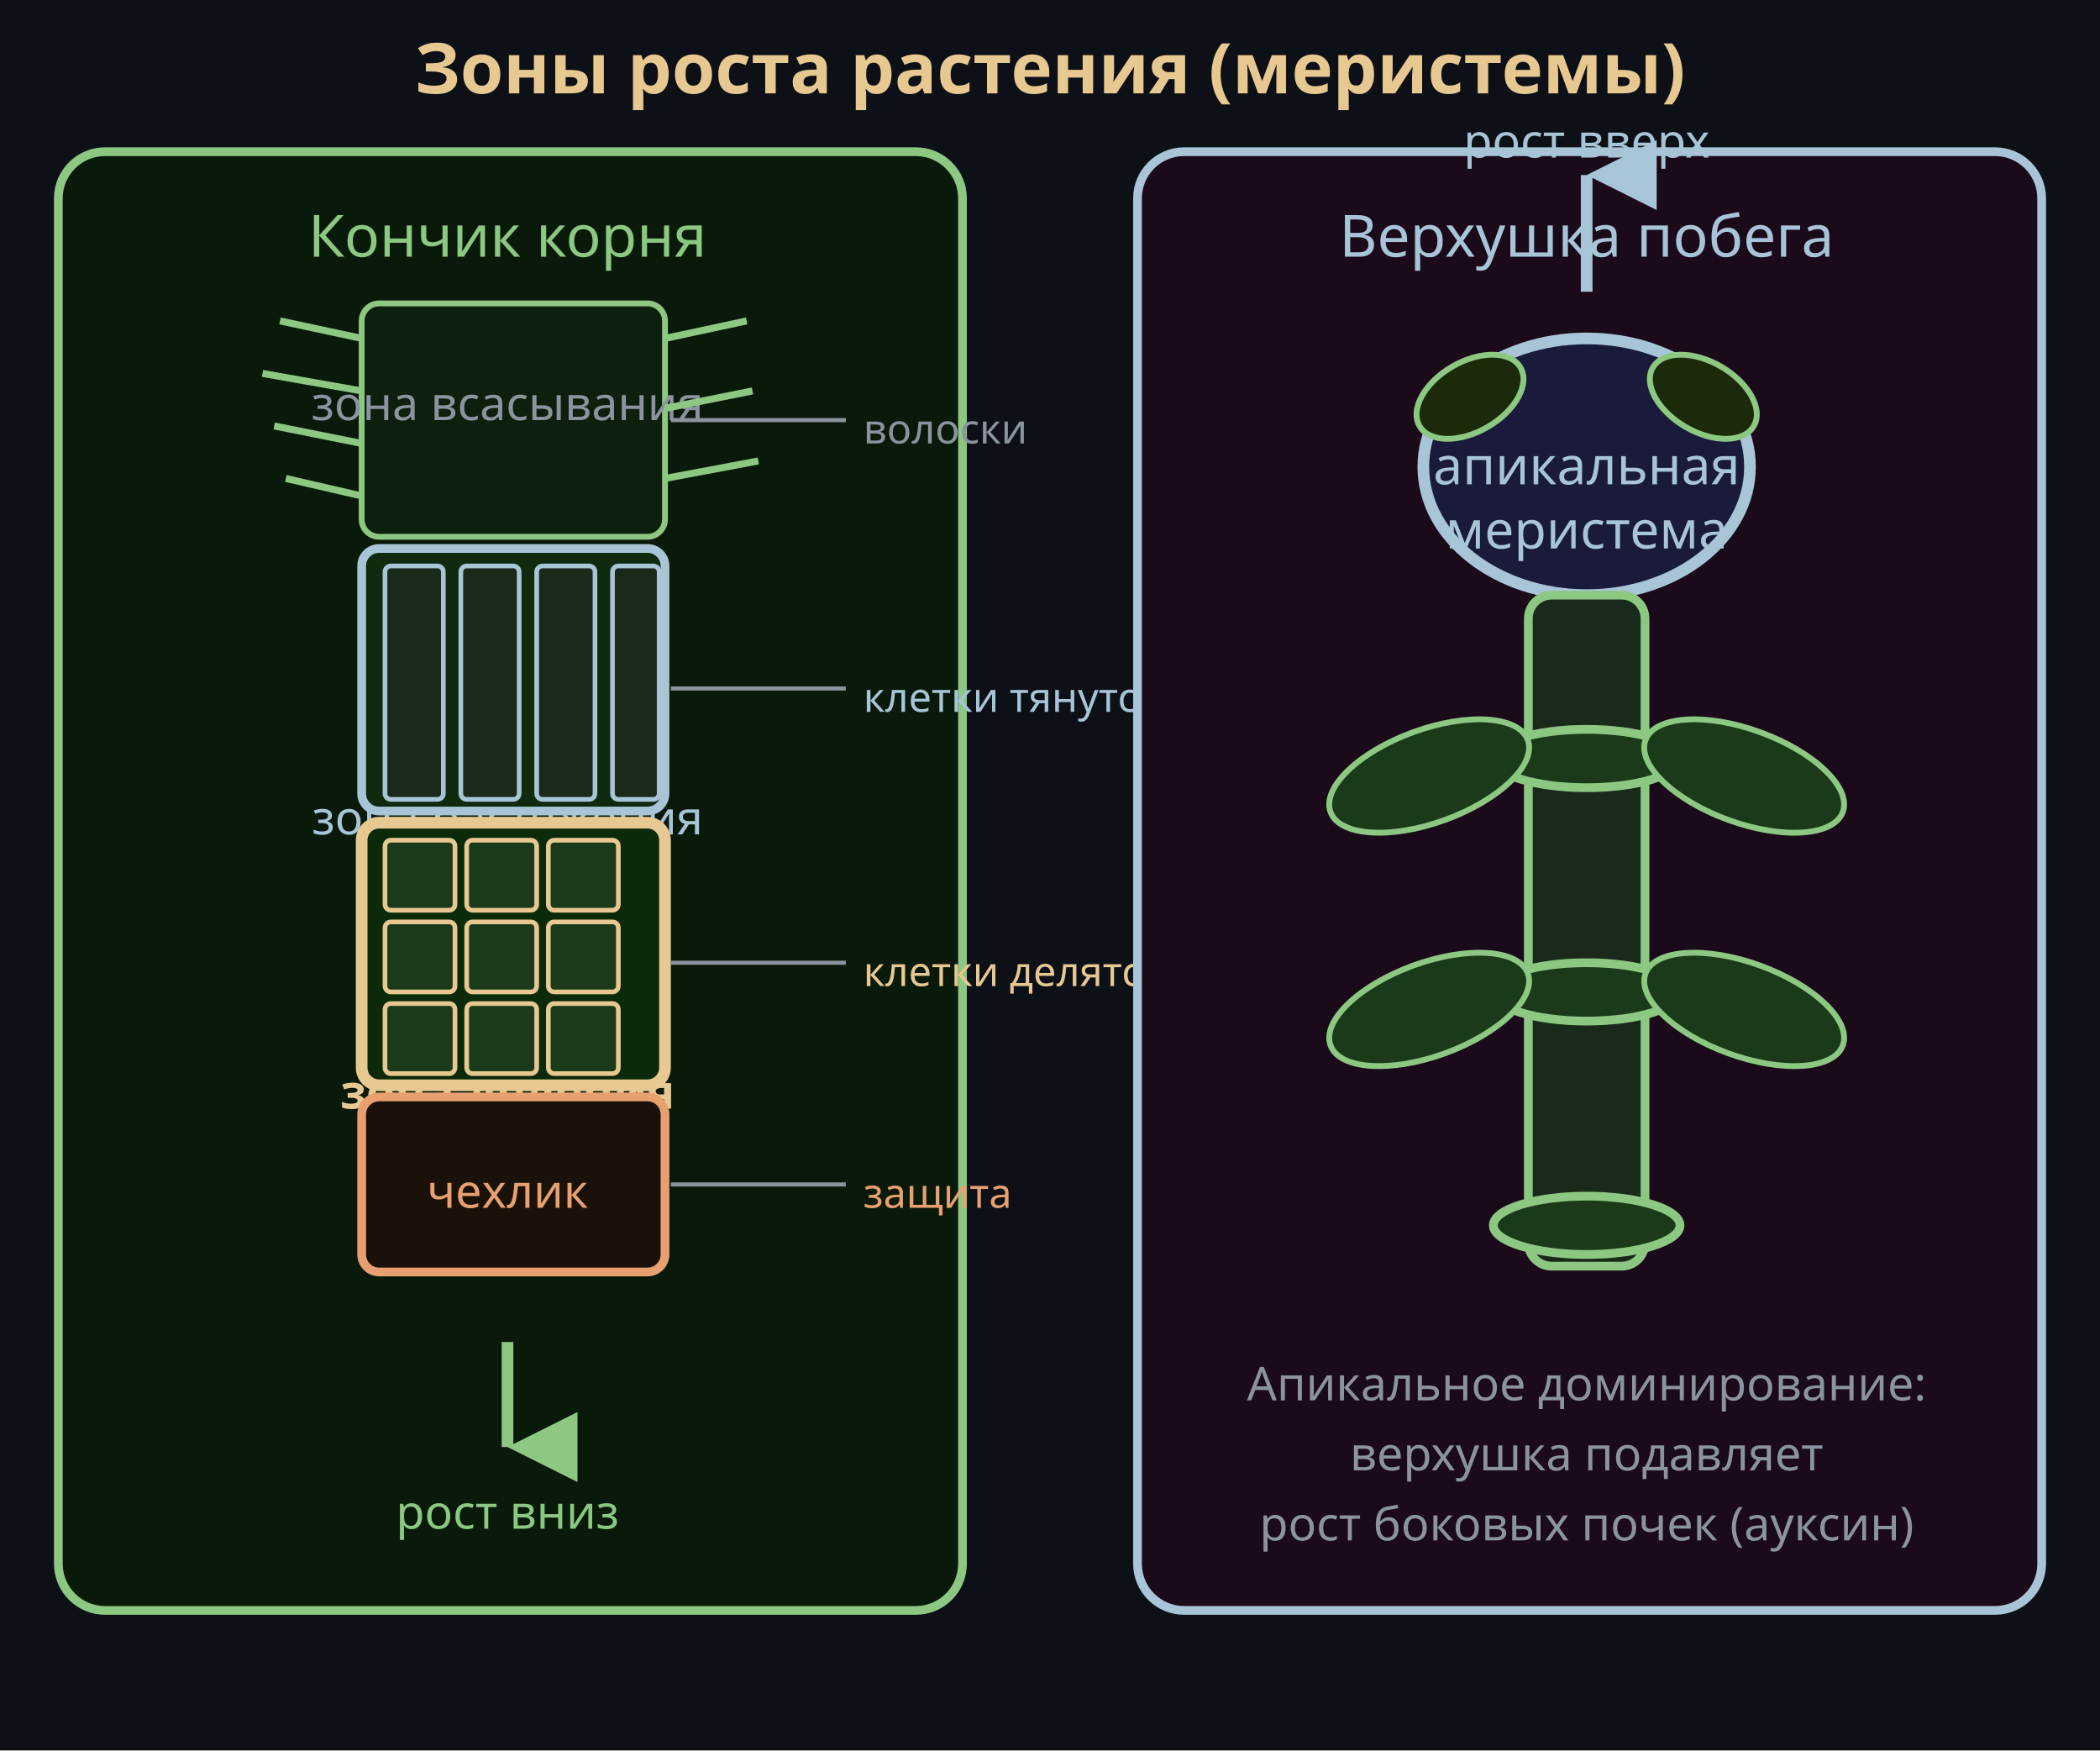
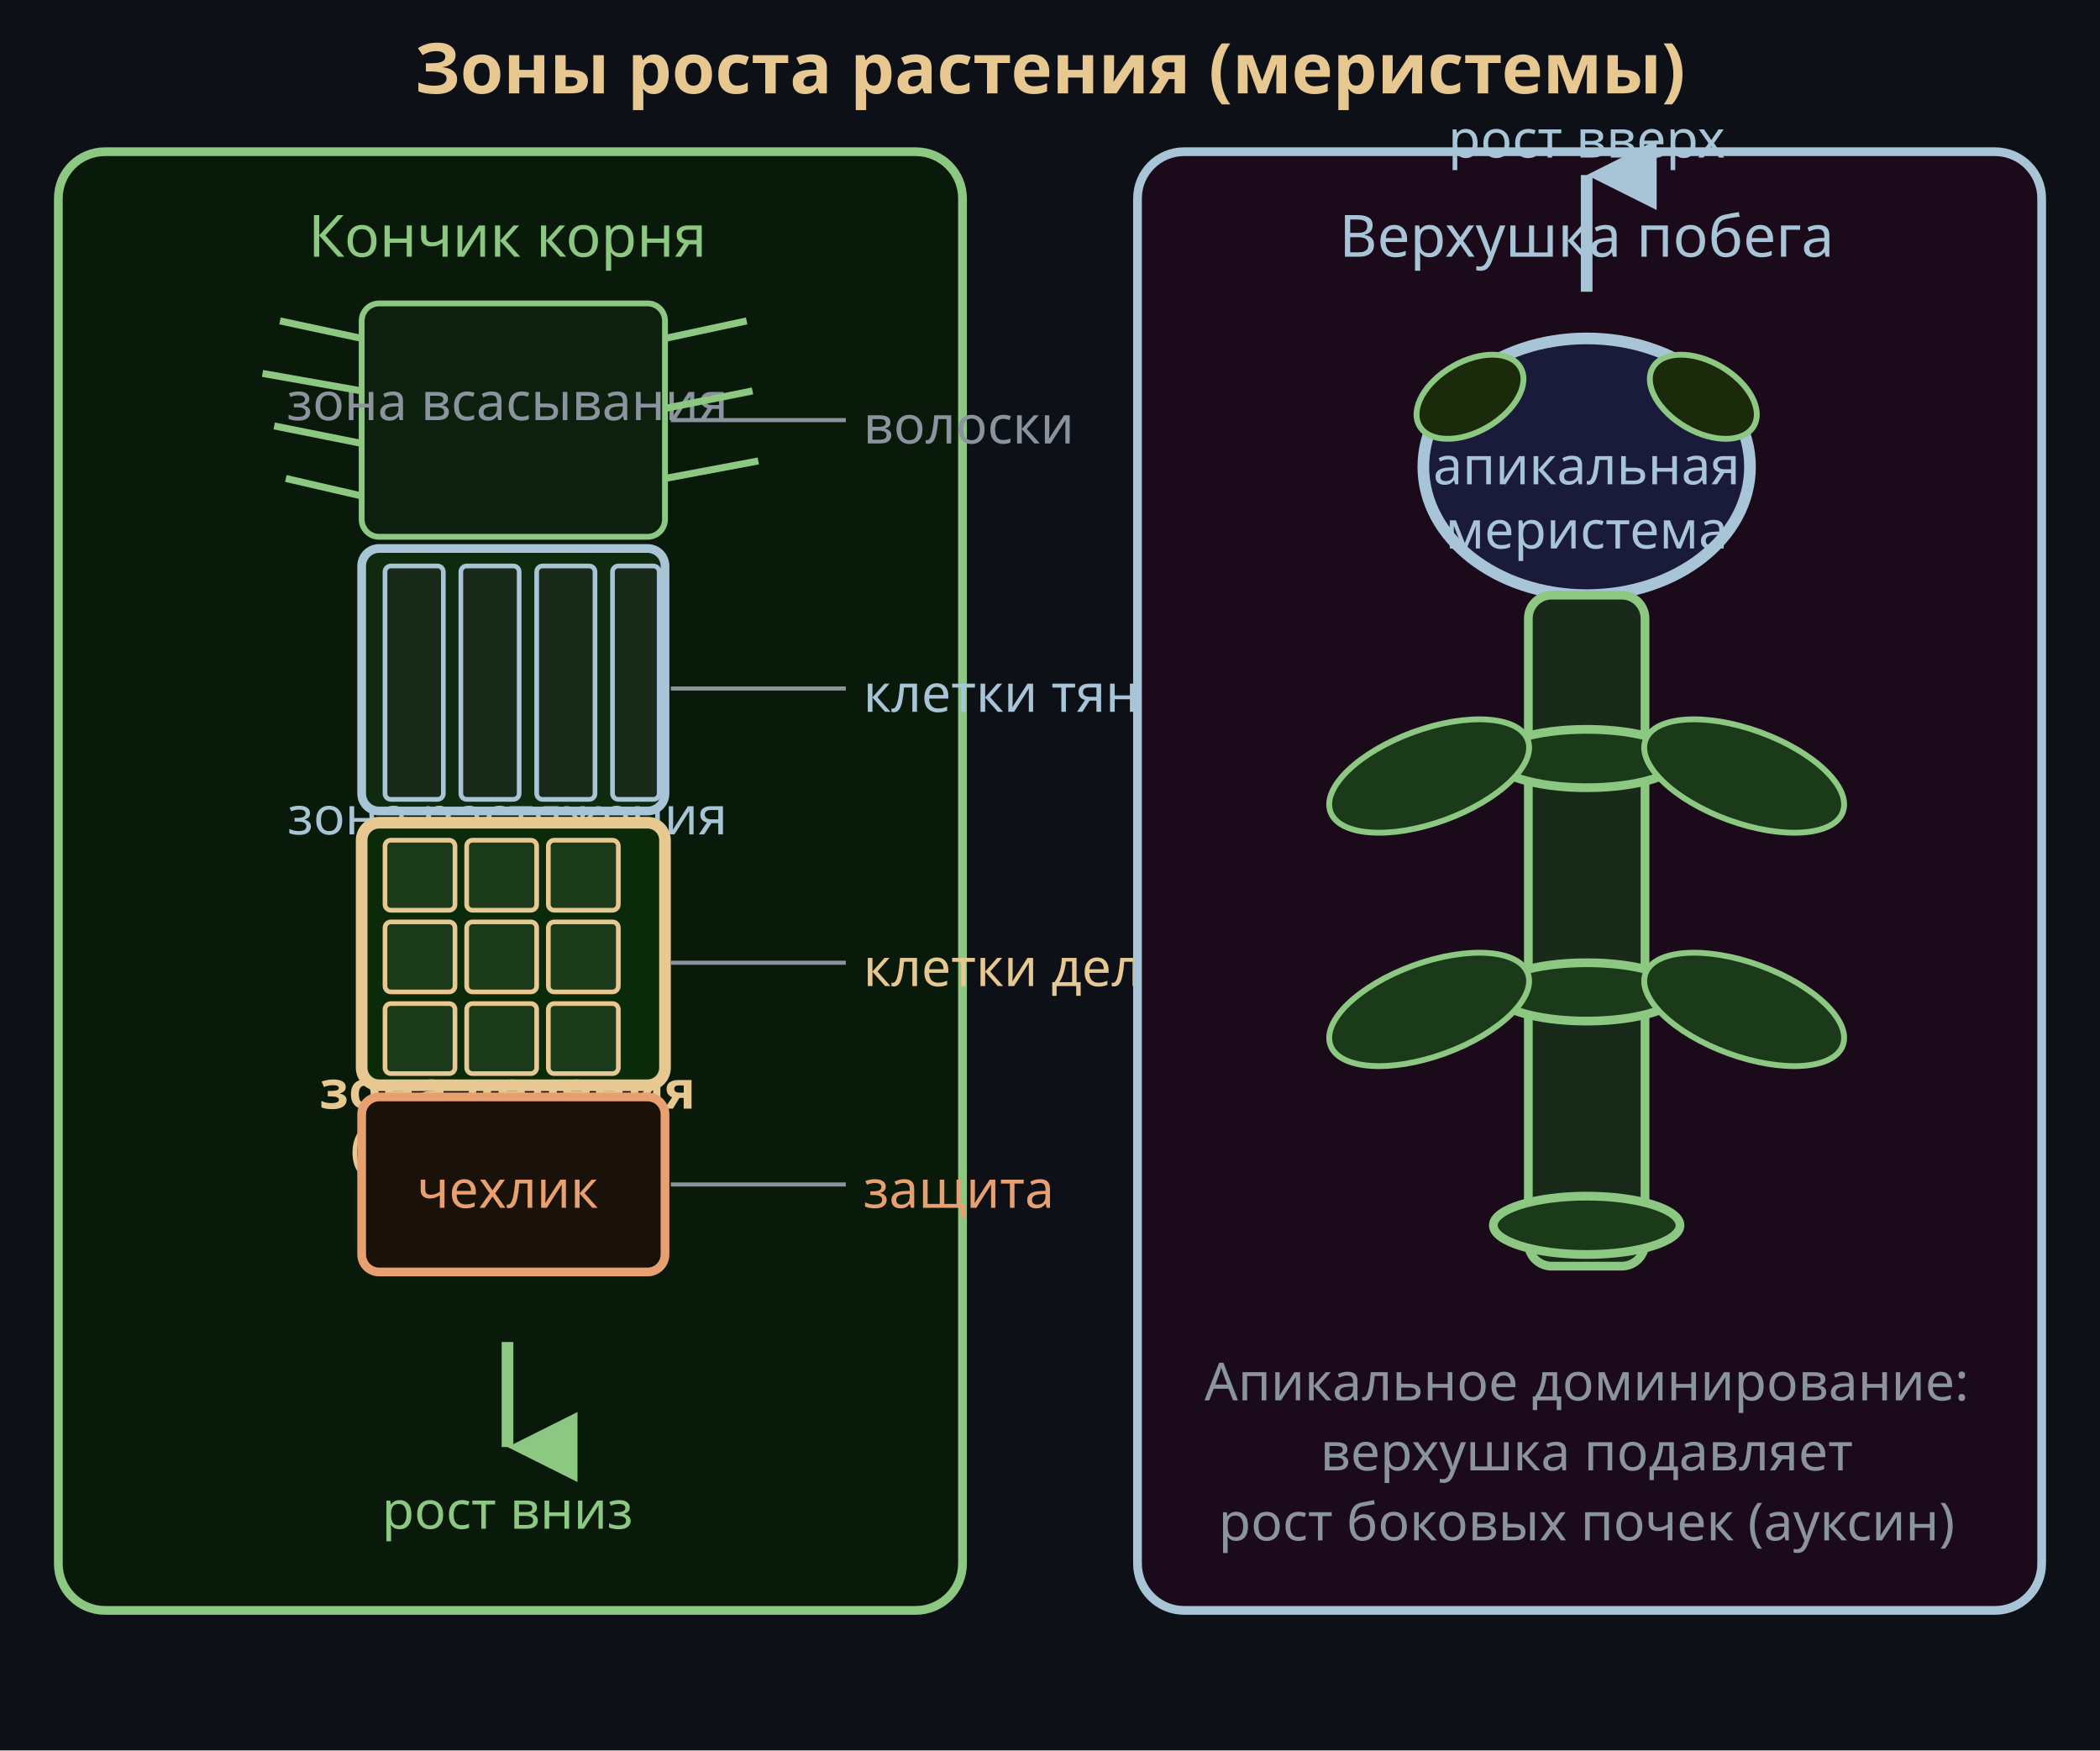
<svg xmlns="http://www.w3.org/2000/svg" viewBox="0 0 360 300" font-family="system-ui,sans-serif">
  <rect width="360" height="300" fill="#0d1117" />
  <text x="180" y="16" text-anchor="middle" font-size="12" fill="#e8c891" font-weight="600">Зоны роста растения (меристемы)</text>
  <rect x="10" y="26" width="155" height="250" rx="8" fill="#0a1a0a" stroke="#8cc882" stroke-width="1.5" />
  <text x="87" y="44" text-anchor="middle" font-size="10" fill="#8cc882">Кончик корня</text>
  <rect x="62" y="52" width="52" height="40" rx="3" fill="#0d200d" stroke="#8cc882" stroke-width="1" />
-   <text x="87" y="72" text-anchor="middle" font-size="8" fill="#8b949e">зона всасывания</text>
+   <text x="87" y="72" text-anchor="middle" font-size="9" fill="#8b949e">зона всасывания</text>
  <line x1="62" y1="58" x2="48" y2="55" stroke="#8cc882" stroke-width="1.2" />
  <line x1="62" y1="67" x2="45" y2="64" stroke="#8cc882" stroke-width="1.2" />
  <line x1="62" y1="76" x2="47" y2="73" stroke="#8cc882" stroke-width="1.2" />
  <line x1="62" y1="85" x2="49" y2="82" stroke="#8cc882" stroke-width="1.2" />
  <line x1="114" y1="58" x2="128" y2="55" stroke="#8cc882" stroke-width="1.2" />
  <line x1="114" y1="70" x2="129" y2="67" stroke="#8cc882" stroke-width="1.2" />
  <line x1="114" y1="82" x2="130" y2="79" stroke="#8cc882" stroke-width="1.2" />
  <rect x="62" y="94" width="52" height="45" rx="3" fill="#0f2a0f" stroke="#a8c5d8" stroke-width="1.5" />
  <g fill="#1a2a1a" stroke="#a8c5d8" stroke-width="0.8">
    <rect x="66" y="97" width="10" height="40" rx="1" />
    <rect x="79" y="97" width="10" height="40" rx="1" />
    <rect x="92" y="97" width="10" height="40" rx="1" />
    <rect x="105" y="97" width="8" height="40" rx="1" />
  </g>
-   <text x="87" y="143" text-anchor="middle" font-size="8" fill="#a8c5d8">зона растяжения</text>
+   <text x="87" y="143" text-anchor="middle" font-size="9" fill="#a8c5d8">зона растяжения</text>
  <rect x="62" y="141" width="52" height="45" rx="3" fill="#0a2a0a" stroke="#e8c891" stroke-width="2" />
  <g fill="#1a3a1a" stroke="#e8c891" stroke-width="0.8">
    <rect x="66" y="144" width="12" height="12" rx="1" />
    <rect x="80" y="144" width="12" height="12" rx="1" />
    <rect x="94" y="144" width="12" height="12" rx="1" />
    <rect x="66" y="158" width="12" height="12" rx="1" />
    <rect x="80" y="158" width="12" height="12" rx="1" />
    <rect x="94" y="158" width="12" height="12" rx="1" />
    <rect x="66" y="172" width="12" height="12" rx="1" />
    <rect x="80" y="172" width="12" height="12" rx="1" />
    <rect x="94" y="172" width="12" height="12" rx="1" />
  </g>
-   <text x="87" y="190" text-anchor="middle" font-size="8" fill="#e8c891" font-weight="600">зона деления</text>
-   <text x="87" y="200" text-anchor="middle" font-size="7" fill="#e8c891">(меристема)</text>
+   <text x="87" y="190" text-anchor="middle" font-size="9" fill="#e8c891" font-weight="600">зона деления</text>
+   <text x="87" y="200" text-anchor="middle" font-size="9" fill="#e8c891">(меристема)</text>
  <rect x="62" y="188" width="52" height="30" rx="3" fill="#1a1208" stroke="#e8a070" stroke-width="1.5" />
-   <text x="87" y="207" text-anchor="middle" font-size="8" fill="#e8a070">чехлик</text>
+   <text x="87" y="207" text-anchor="middle" font-size="9" fill="#e8a070">чехлик</text>
  <line x1="115" y1="72" x2="145" y2="72" stroke="#8b949e" stroke-width="0.7" />
-   <text x="148" y="76" font-size="7" fill="#8b949e">волоски</text>
+   <text x="148" y="76" font-size="9" fill="#8b949e">волоски</text>
  <line x1="115" y1="118" x2="145" y2="118" stroke="#8b949e" stroke-width="0.7" />
-   <text x="148" y="122" font-size="7" fill="#a8c5d8">клетки тянутся</text>
+   <text x="148" y="122" font-size="9" fill="#a8c5d8">клетки тянутся</text>
  <line x1="115" y1="165" x2="145" y2="165" stroke="#8b949e" stroke-width="0.7" />
-   <text x="148" y="169" font-size="7" fill="#e8c891">клетки делятся</text>
+   <text x="148" y="169" font-size="9" fill="#e8c891">клетки делятся</text>
  <line x1="115" y1="203" x2="145" y2="203" stroke="#8b949e" stroke-width="0.7" />
-   <text x="148" y="207" font-size="7" fill="#e8a070">защита</text>
+   <text x="148" y="207" font-size="9" fill="#e8a070">защита</text>
  <path d="M87,230 L87,248" stroke="#8cc882" stroke-width="2" marker-end="url(#ga)" />
-   <text x="87" y="262" text-anchor="middle" font-size="8" fill="#8cc882">рост вниз</text>
+   <text x="87" y="262" text-anchor="middle" font-size="9" fill="#8cc882">рост вниз</text>
  <rect x="195" y="26" width="155" height="250" rx="8" fill="#1a0a1a" stroke="#a8c5d8" stroke-width="1.5" />
  <text x="272" y="44" text-anchor="middle" font-size="10" fill="#a8c5d8">Верхушка побега</text>
  <ellipse cx="272" cy="80" rx="28" ry="22" fill="#1a1a3a" stroke="#a8c5d8" stroke-width="2" />
  <text x="272" y="83" text-anchor="middle" font-size="9" fill="#a8c5d8">апикальная</text>
  <text x="272" y="94" text-anchor="middle" font-size="9" fill="#a8c5d8">меристема</text>
  <ellipse cx="252" cy="68" rx="10" ry="6" fill="#1a2a0a" stroke="#8cc882" stroke-width="1" transform="rotate(-30,252,68)" />
  <ellipse cx="292" cy="68" rx="10" ry="6" fill="#1a2a0a" stroke="#8cc882" stroke-width="1" transform="rotate(30,292,68)" />
  <rect x="262" y="102" width="20" height="115" rx="4" fill="#1a2a1a" stroke="#8cc882" stroke-width="1.5" />
  <ellipse cx="272" cy="130" rx="16" ry="5" fill="#1a3a1a" stroke="#8cc882" stroke-width="1.5" />
  <ellipse cx="272" cy="170" rx="16" ry="5" fill="#1a3a1a" stroke="#8cc882" stroke-width="1.5" />
  <ellipse cx="272" cy="210" rx="16" ry="5" fill="#1a3a1a" stroke="#8cc882" stroke-width="1.5" />
  <ellipse cx="245" cy="133" rx="18" ry="8" fill="#1a3a1a" stroke="#8cc882" stroke-width="1" transform="rotate(-20,245,133)" />
  <ellipse cx="299" cy="133" rx="18" ry="8" fill="#1a3a1a" stroke="#8cc882" stroke-width="1" transform="rotate(20,299,133)" />
  <ellipse cx="245" cy="173" rx="18" ry="8" fill="#1a3a1a" stroke="#8cc882" stroke-width="1" transform="rotate(-20,245,173)" />
  <ellipse cx="299" cy="173" rx="18" ry="8" fill="#1a3a1a" stroke="#8cc882" stroke-width="1" transform="rotate(20,299,173)" />
  <path d="M272,50 L272,30" stroke="#a8c5d8" stroke-width="2" marker-end="url(#ga2)" />
-   <text x="272" y="27" text-anchor="middle" font-size="8" fill="#a8c5d8">рост вверх</text>
-   <text x="272" y="240" text-anchor="middle" font-size="8" fill="#8b949e">Апикальное доминирование:</text>
-   <text x="272" y="252" text-anchor="middle" font-size="8" fill="#8b949e">верхушка подавляет</text>
-   <text x="272" y="264" text-anchor="middle" font-size="8" fill="#8b949e">рост боковых почек (ауксин)</text>
+   <text x="272" y="27" text-anchor="middle" font-size="9" fill="#a8c5d8">рост вверх</text>
+   <text x="272" y="240" text-anchor="middle" font-size="9" fill="#8b949e">Апикальное доминирование:</text>
+   <text x="272" y="252" text-anchor="middle" font-size="9" fill="#8b949e">верхушка подавляет</text>
+   <text x="272" y="264" text-anchor="middle" font-size="9" fill="#8b949e">рост боковых почек (ауксин)</text>
  <defs>
    <marker id="ga" markerWidth="6" markerHeight="6" refX="3" refY="6" orient="auto">
      <path d="M0,0 L3,6 L6,0Z" fill="#8cc882" />
    </marker>
    <marker id="ga2" markerWidth="6" markerHeight="6" refX="3" refY="0" orient="auto">
      <path d="M0,6 L3,0 L6,6Z" fill="#a8c5d8" />
    </marker>
  </defs>
</svg>
